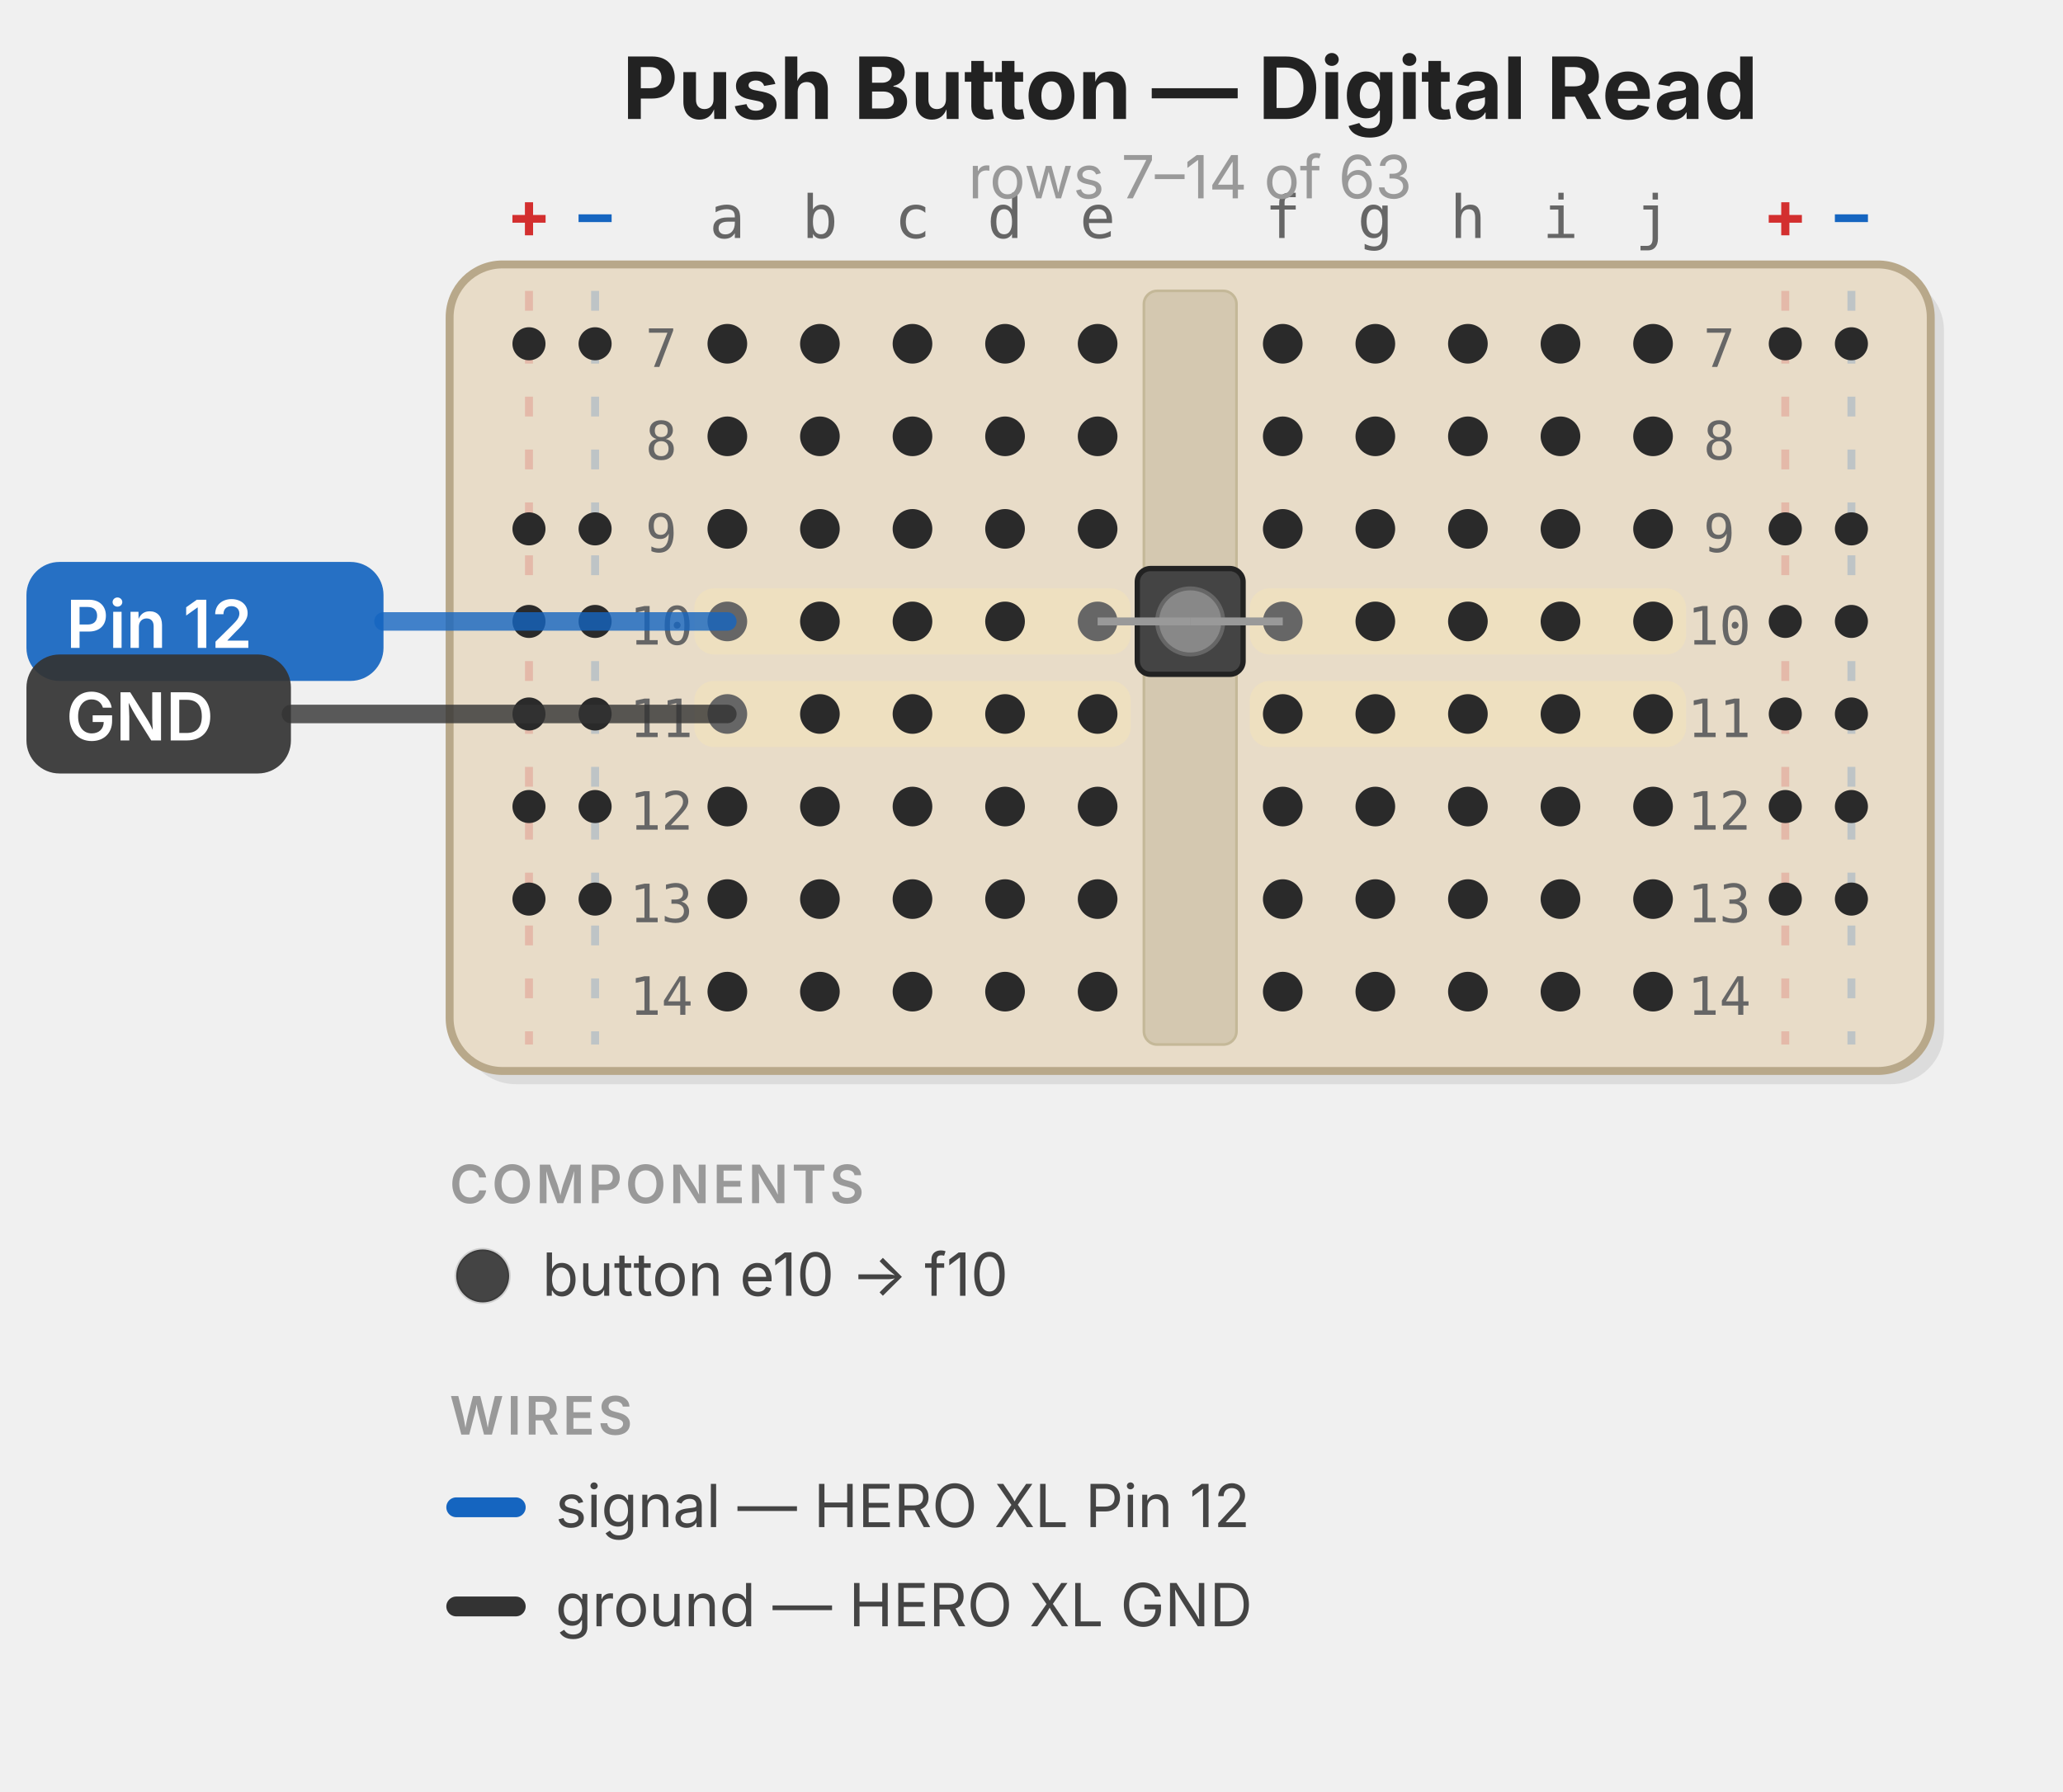
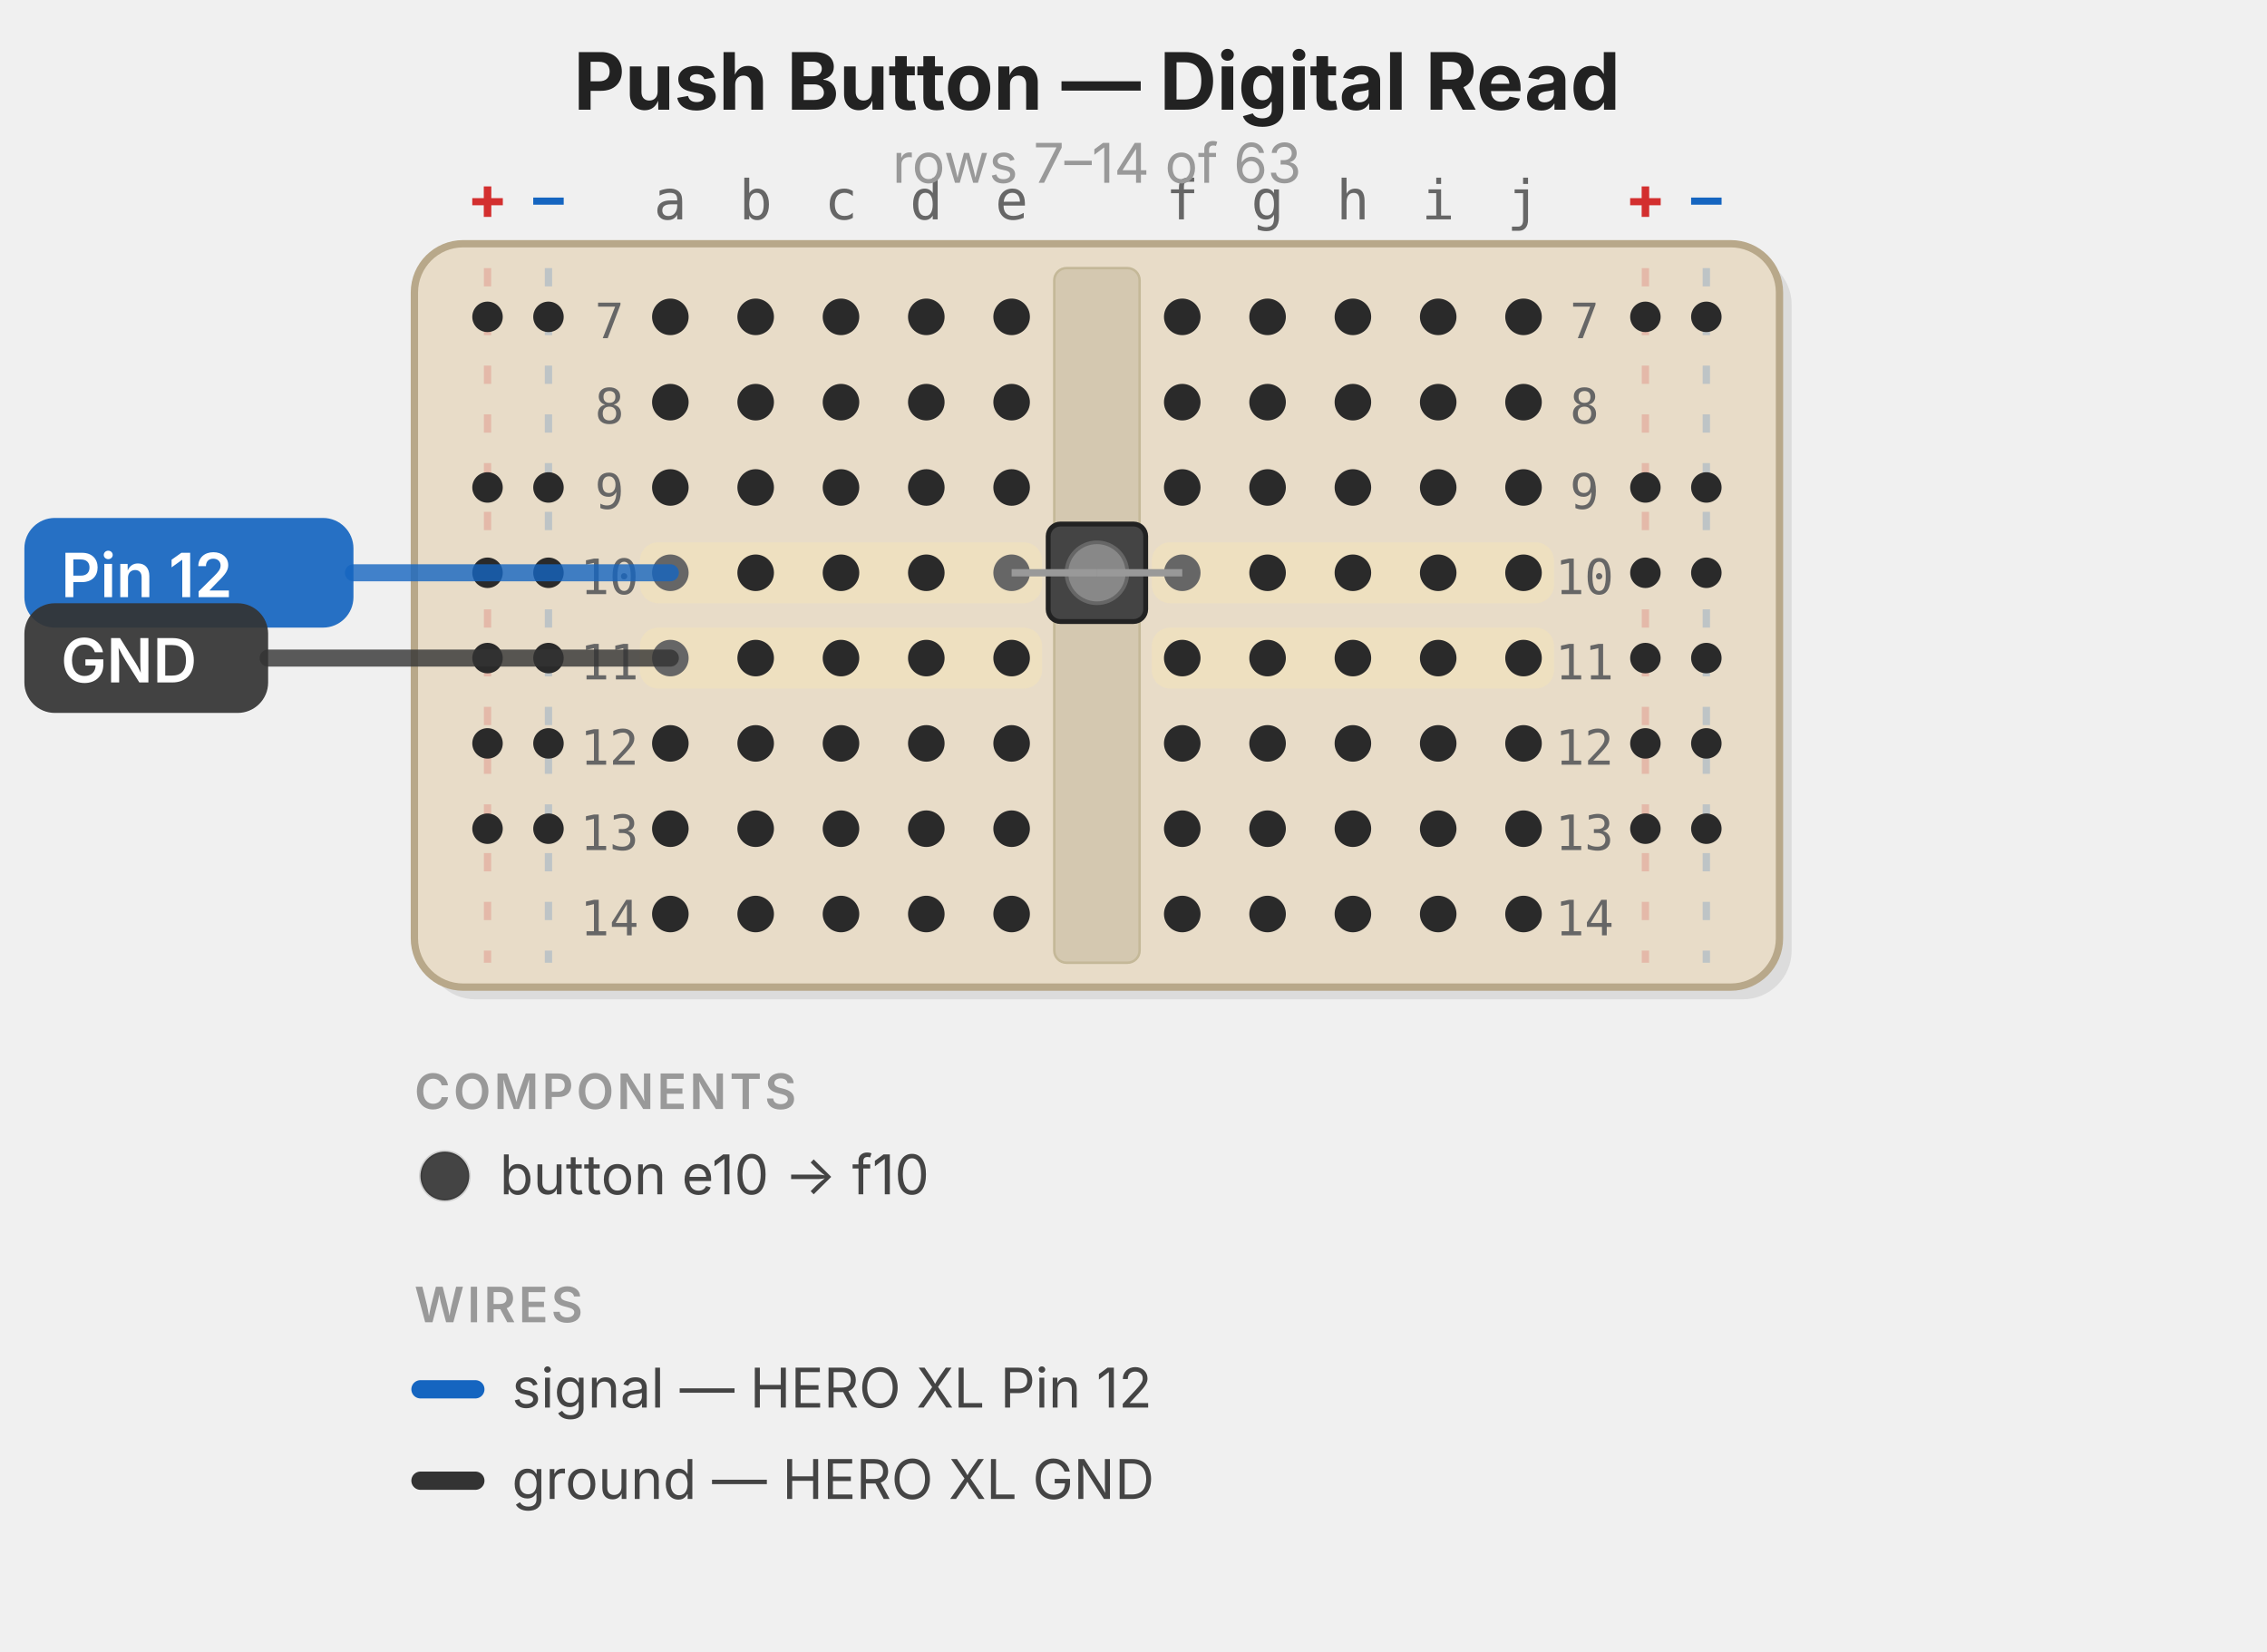
- <svg xmlns="http://www.w3.org/2000/svg" viewBox="0 0 312 271" width="312" height="271" style="background:#fff">
+ <svg xmlns="http://www.w3.org/2000/svg" viewBox="0 0 372 271" width="372" height="271" style="background:#fff">
  <rect x="70.0" y="42.0" width="224.0" height="122.0" rx="8" fill="#00000015" />
  <rect x="68.0" y="40.0" width="224.0" height="122.0" rx="8" fill="#e8dcc8" stroke="#b8a88a" stroke-width="1.2" />
  <rect x="173.0" y="44.0" width="14.0" height="114.0" rx="2" fill="#d4c8b0" stroke="#c4b898" stroke-width="0.4" />
  <line x1="80.0" y1="44.0" x2="80.0" y2="158.0" stroke="#d32f2f" stroke-width="1.2" opacity="0.2" stroke-dasharray="3,5" />
  <line x1="90.0" y1="44.0" x2="90.0" y2="158.0" stroke="#1565c0" stroke-width="1.2" opacity="0.2" stroke-dasharray="3,5" />
  <line x1="270.0" y1="44.0" x2="270.0" y2="158.0" stroke="#d32f2f" stroke-width="1.2" opacity="0.2" stroke-dasharray="3,5" />
  <line x1="280.0" y1="44.0" x2="280.0" y2="158.0" stroke="#1565c0" stroke-width="1.2" opacity="0.2" stroke-dasharray="3,5" />
  <rect x="105.0" y="89.0" width="66.0" height="10.0" rx="3" fill="#ffeaa7" opacity="0.25" />
  <rect x="189.0" y="89.0" width="66.0" height="10.0" rx="3" fill="#ffeaa7" opacity="0.25" />
  <rect x="105.0" y="103.0" width="66.0" height="10.0" rx="3" fill="#ffeaa7" opacity="0.25" />
  <rect x="189.0" y="103.0" width="66.0" height="10.0" rx="3" fill="#ffeaa7" opacity="0.25" />
  <circle cx="110.0" cy="52.0" r="3.0" fill="#2a2a2a" />
  <circle cx="110.0" cy="66.0" r="3.0" fill="#2a2a2a" />
  <circle cx="110.0" cy="80.0" r="3.0" fill="#2a2a2a" />
  <circle cx="110.0" cy="94.0" r="3.0" fill="#666" />
  <circle cx="110.0" cy="108.0" r="3.0" fill="#666" />
  <circle cx="110.0" cy="122.0" r="3.0" fill="#2a2a2a" />
  <circle cx="110.0" cy="136.0" r="3.0" fill="#2a2a2a" />
  <circle cx="110.0" cy="150.0" r="3.0" fill="#2a2a2a" />
  <circle cx="124.0" cy="52.0" r="3.0" fill="#2a2a2a" />
  <circle cx="124.0" cy="66.0" r="3.0" fill="#2a2a2a" />
  <circle cx="124.0" cy="80.0" r="3.0" fill="#2a2a2a" />
  <circle cx="124.0" cy="94.0" r="3.0" fill="#2a2a2a" />
  <circle cx="124.0" cy="108.0" r="3.0" fill="#2a2a2a" />
  <circle cx="124.0" cy="122.0" r="3.0" fill="#2a2a2a" />
  <circle cx="124.0" cy="136.0" r="3.0" fill="#2a2a2a" />
  <circle cx="124.0" cy="150.0" r="3.0" fill="#2a2a2a" />
  <circle cx="138.0" cy="52.0" r="3.0" fill="#2a2a2a" />
  <circle cx="138.0" cy="66.0" r="3.0" fill="#2a2a2a" />
  <circle cx="138.0" cy="80.0" r="3.0" fill="#2a2a2a" />
  <circle cx="138.0" cy="94.0" r="3.0" fill="#2a2a2a" />
  <circle cx="138.0" cy="108.0" r="3.0" fill="#2a2a2a" />
  <circle cx="138.0" cy="122.0" r="3.0" fill="#2a2a2a" />
  <circle cx="138.0" cy="136.0" r="3.0" fill="#2a2a2a" />
  <circle cx="138.0" cy="150.0" r="3.0" fill="#2a2a2a" />
  <circle cx="152.0" cy="52.0" r="3.0" fill="#2a2a2a" />
  <circle cx="152.0" cy="66.0" r="3.0" fill="#2a2a2a" />
  <circle cx="152.0" cy="80.0" r="3.0" fill="#2a2a2a" />
  <circle cx="152.0" cy="94.0" r="3.0" fill="#2a2a2a" />
  <circle cx="152.0" cy="108.0" r="3.0" fill="#2a2a2a" />
  <circle cx="152.0" cy="122.0" r="3.0" fill="#2a2a2a" />
  <circle cx="152.0" cy="136.0" r="3.0" fill="#2a2a2a" />
  <circle cx="152.0" cy="150.0" r="3.0" fill="#2a2a2a" />
  <circle cx="166.0" cy="52.0" r="3.0" fill="#2a2a2a" />
  <circle cx="166.0" cy="66.0" r="3.0" fill="#2a2a2a" />
  <circle cx="166.0" cy="80.0" r="3.0" fill="#2a2a2a" />
  <circle cx="166.0" cy="94.0" r="3.0" fill="#666" />
  <circle cx="166.0" cy="108.0" r="3.0" fill="#2a2a2a" />
  <circle cx="166.0" cy="122.0" r="3.0" fill="#2a2a2a" />
  <circle cx="166.0" cy="136.0" r="3.0" fill="#2a2a2a" />
  <circle cx="166.0" cy="150.0" r="3.0" fill="#2a2a2a" />
  <circle cx="194.0" cy="52.0" r="3.0" fill="#2a2a2a" />
  <circle cx="194.0" cy="66.0" r="3.0" fill="#2a2a2a" />
  <circle cx="194.0" cy="80.0" r="3.0" fill="#2a2a2a" />
  <circle cx="194.0" cy="94.0" r="3.0" fill="#666" />
  <circle cx="194.0" cy="108.0" r="3.0" fill="#2a2a2a" />
  <circle cx="194.0" cy="122.0" r="3.0" fill="#2a2a2a" />
  <circle cx="194.0" cy="136.0" r="3.0" fill="#2a2a2a" />
  <circle cx="194.0" cy="150.0" r="3.0" fill="#2a2a2a" />
  <circle cx="208.0" cy="52.0" r="3.0" fill="#2a2a2a" />
  <circle cx="208.0" cy="66.0" r="3.0" fill="#2a2a2a" />
  <circle cx="208.0" cy="80.0" r="3.0" fill="#2a2a2a" />
  <circle cx="208.0" cy="94.0" r="3.0" fill="#2a2a2a" />
  <circle cx="208.0" cy="108.0" r="3.0" fill="#2a2a2a" />
  <circle cx="208.0" cy="122.0" r="3.0" fill="#2a2a2a" />
  <circle cx="208.0" cy="136.0" r="3.0" fill="#2a2a2a" />
  <circle cx="208.0" cy="150.0" r="3.0" fill="#2a2a2a" />
  <circle cx="222.0" cy="52.0" r="3.0" fill="#2a2a2a" />
  <circle cx="222.0" cy="66.0" r="3.0" fill="#2a2a2a" />
  <circle cx="222.0" cy="80.0" r="3.0" fill="#2a2a2a" />
  <circle cx="222.0" cy="94.0" r="3.0" fill="#2a2a2a" />
  <circle cx="222.0" cy="108.0" r="3.0" fill="#2a2a2a" />
  <circle cx="222.0" cy="122.0" r="3.0" fill="#2a2a2a" />
  <circle cx="222.0" cy="136.0" r="3.0" fill="#2a2a2a" />
  <circle cx="222.0" cy="150.0" r="3.0" fill="#2a2a2a" />
  <circle cx="236.0" cy="52.0" r="3.0" fill="#2a2a2a" />
  <circle cx="236.0" cy="66.0" r="3.0" fill="#2a2a2a" />
  <circle cx="236.0" cy="80.0" r="3.0" fill="#2a2a2a" />
  <circle cx="236.0" cy="94.0" r="3.0" fill="#2a2a2a" />
  <circle cx="236.0" cy="108.0" r="3.0" fill="#2a2a2a" />
  <circle cx="236.0" cy="122.0" r="3.0" fill="#2a2a2a" />
  <circle cx="236.0" cy="136.0" r="3.0" fill="#2a2a2a" />
  <circle cx="236.0" cy="150.0" r="3.0" fill="#2a2a2a" />
  <circle cx="250.0" cy="52.0" r="3.0" fill="#2a2a2a" />
  <circle cx="250.0" cy="66.0" r="3.0" fill="#2a2a2a" />
  <circle cx="250.0" cy="80.0" r="3.0" fill="#2a2a2a" />
  <circle cx="250.0" cy="94.0" r="3.0" fill="#2a2a2a" />
  <circle cx="250.0" cy="108.0" r="3.0" fill="#2a2a2a" />
  <circle cx="250.0" cy="122.0" r="3.0" fill="#2a2a2a" />
  <circle cx="250.0" cy="136.0" r="3.0" fill="#2a2a2a" />
  <circle cx="250.0" cy="150.0" r="3.0" fill="#2a2a2a" />
  <circle cx="80.0" cy="52.0" r="2.5" fill="#2a2a2a" />
  <circle cx="80.0" cy="80.0" r="2.5" fill="#2a2a2a" />
  <circle cx="80.0" cy="94.0" r="2.5" fill="#2a2a2a" />
  <circle cx="80.0" cy="108.0" r="2.5" fill="#2a2a2a" />
  <circle cx="80.0" cy="122.0" r="2.5" fill="#2a2a2a" />
  <circle cx="80.0" cy="136.0" r="2.5" fill="#2a2a2a" />
  <circle cx="90.0" cy="52.0" r="2.5" fill="#2a2a2a" />
  <circle cx="90.0" cy="80.0" r="2.5" fill="#2a2a2a" />
  <circle cx="90.0" cy="94.0" r="2.5" fill="#2a2a2a" />
  <circle cx="90.0" cy="108.0" r="2.5" fill="#2a2a2a" />
  <circle cx="90.0" cy="122.0" r="2.5" fill="#2a2a2a" />
  <circle cx="90.0" cy="136.0" r="2.5" fill="#2a2a2a" />
  <circle cx="270.0" cy="52.0" r="2.5" fill="#2a2a2a" />
  <circle cx="270.0" cy="80.0" r="2.5" fill="#2a2a2a" />
  <circle cx="270.0" cy="94.0" r="2.5" fill="#2a2a2a" />
  <circle cx="270.0" cy="108.0" r="2.5" fill="#2a2a2a" />
  <circle cx="270.0" cy="122.0" r="2.5" fill="#2a2a2a" />
  <circle cx="270.0" cy="136.0" r="2.5" fill="#2a2a2a" />
  <circle cx="280.0" cy="52.0" r="2.5" fill="#2a2a2a" />
  <circle cx="280.0" cy="80.0" r="2.5" fill="#2a2a2a" />
  <circle cx="280.0" cy="94.0" r="2.5" fill="#2a2a2a" />
  <circle cx="280.0" cy="108.0" r="2.5" fill="#2a2a2a" />
  <circle cx="280.0" cy="122.0" r="2.5" fill="#2a2a2a" />
  <circle cx="280.0" cy="136.0" r="2.5" fill="#2a2a2a" />
  <text x="110.0" y="36.0" font-size="9" fill="#666" text-anchor="middle" font-family="'SF Mono', 'Cascadia Code', 'Fira Code', monospace">a</text>
  <text x="124.0" y="36.0" font-size="9" fill="#666" text-anchor="middle" font-family="'SF Mono', 'Cascadia Code', 'Fira Code', monospace">b</text>
  <text x="138.0" y="36.0" font-size="9" fill="#666" text-anchor="middle" font-family="'SF Mono', 'Cascadia Code', 'Fira Code', monospace">c</text>
  <text x="152.0" y="36.0" font-size="9" fill="#666" text-anchor="middle" font-family="'SF Mono', 'Cascadia Code', 'Fira Code', monospace">d</text>
  <text x="166.0" y="36.0" font-size="9" fill="#666" text-anchor="middle" font-family="'SF Mono', 'Cascadia Code', 'Fira Code', monospace">e</text>
  <text x="194.0" y="36.0" font-size="9" fill="#666" text-anchor="middle" font-family="'SF Mono', 'Cascadia Code', 'Fira Code', monospace">f</text>
  <text x="208.0" y="36.0" font-size="9" fill="#666" text-anchor="middle" font-family="'SF Mono', 'Cascadia Code', 'Fira Code', monospace">g</text>
  <text x="222.0" y="36.0" font-size="9" fill="#666" text-anchor="middle" font-family="'SF Mono', 'Cascadia Code', 'Fira Code', monospace">h</text>
  <text x="236.0" y="36.0" font-size="9" fill="#666" text-anchor="middle" font-family="'SF Mono', 'Cascadia Code', 'Fira Code', monospace">i</text>
  <text x="250.0" y="36.0" font-size="9" fill="#666" text-anchor="middle" font-family="'SF Mono', 'Cascadia Code', 'Fira Code', monospace">j</text>
  <text x="80.0" y="36.0" font-size="10" fill="#d32f2f" font-weight="bold" text-anchor="middle" font-family="system-ui, -apple-system, 'Segoe UI', sans-serif">+</text>
  <text x="90.0" y="36.0" font-size="10" fill="#1565c0" font-weight="bold" text-anchor="middle" font-family="system-ui, -apple-system, 'Segoe UI', sans-serif">–</text>
  <text x="270.0" y="36.0" font-size="10" fill="#d32f2f" font-weight="bold" text-anchor="middle" font-family="system-ui, -apple-system, 'Segoe UI', sans-serif">+</text>
  <text x="280.0" y="36.0" font-size="10" fill="#1565c0" font-weight="bold" text-anchor="middle" font-family="system-ui, -apple-system, 'Segoe UI', sans-serif">–</text>
  <text x="100.0" y="55.5" font-size="8" fill="#666" text-anchor="middle" font-family="'SF Mono', 'Cascadia Code', 'Fira Code', monospace">7</text>
  <text x="260.0" y="55.5" font-size="8" fill="#666" text-anchor="middle" font-family="'SF Mono', 'Cascadia Code', 'Fira Code', monospace">7</text>
  <text x="100.0" y="69.5" font-size="8" fill="#666" text-anchor="middle" font-family="'SF Mono', 'Cascadia Code', 'Fira Code', monospace">8</text>
  <text x="260.0" y="69.5" font-size="8" fill="#666" text-anchor="middle" font-family="'SF Mono', 'Cascadia Code', 'Fira Code', monospace">8</text>
  <text x="100.0" y="83.5" font-size="8" fill="#666" text-anchor="middle" font-family="'SF Mono', 'Cascadia Code', 'Fira Code', monospace">9</text>
  <text x="260.0" y="83.5" font-size="8" fill="#666" text-anchor="middle" font-family="'SF Mono', 'Cascadia Code', 'Fira Code', monospace">9</text>
  <text x="100.0" y="97.5" font-size="8" fill="#666" text-anchor="middle" font-family="'SF Mono', 'Cascadia Code', 'Fira Code', monospace">10</text>
  <text x="260.0" y="97.5" font-size="8" fill="#666" text-anchor="middle" font-family="'SF Mono', 'Cascadia Code', 'Fira Code', monospace">10</text>
  <text x="100.0" y="111.5" font-size="8" fill="#666" text-anchor="middle" font-family="'SF Mono', 'Cascadia Code', 'Fira Code', monospace">11</text>
  <text x="260.0" y="111.5" font-size="8" fill="#666" text-anchor="middle" font-family="'SF Mono', 'Cascadia Code', 'Fira Code', monospace">11</text>
  <text x="100.0" y="125.5" font-size="8" fill="#666" text-anchor="middle" font-family="'SF Mono', 'Cascadia Code', 'Fira Code', monospace">12</text>
  <text x="260.0" y="125.5" font-size="8" fill="#666" text-anchor="middle" font-family="'SF Mono', 'Cascadia Code', 'Fira Code', monospace">12</text>
  <text x="100.0" y="139.5" font-size="8" fill="#666" text-anchor="middle" font-family="'SF Mono', 'Cascadia Code', 'Fira Code', monospace">13</text>
  <text x="260.0" y="139.5" font-size="8" fill="#666" text-anchor="middle" font-family="'SF Mono', 'Cascadia Code', 'Fira Code', monospace">13</text>
  <text x="100.0" y="153.5" font-size="8" fill="#666" text-anchor="middle" font-family="'SF Mono', 'Cascadia Code', 'Fira Code', monospace">14</text>
  <text x="260.0" y="153.5" font-size="8" fill="#666" text-anchor="middle" font-family="'SF Mono', 'Cascadia Code', 'Fira Code', monospace">14</text>
  <rect x="172.0" y="86.0" width="16.0" height="16.0" rx="2" fill="#444" stroke="#222" stroke-width="0.8" />
  <circle cx="180.0" cy="94.0" r="5.0" fill="#888" stroke="#666" stroke-width="0.6" />
  <line x1="166.0" y1="94.0" x2="180.0" y2="94.0" stroke="#999" stroke-width="1.2" />
  <line x1="180.0" y1="94.0" x2="194.0" y2="94.0" stroke="#999" stroke-width="1.2" />
  <line x1="58.0" y1="94.0" x2="110.0" y2="94.0" stroke="#1565c0" stroke-width="2.8" stroke-linecap="round" opacity="0.8" />
  <rect x="4.0" y="85.0" width="54.0" height="18.0" rx="5" fill="#1565c0" opacity="0.92" />
  <text x="10.0" y="98.0" font-size="10" fill="white" font-weight="600" font-family="system-ui, -apple-system, 'Segoe UI', sans-serif">Pin 12</text>
  <line x1="44.0" y1="108.0" x2="110.0" y2="108.0" stroke="#333333" stroke-width="2.8" stroke-linecap="round" opacity="0.8" />
  <rect x="4.0" y="99.0" width="40.0" height="18.0" rx="5" fill="#333333" opacity="0.92" />
  <text x="10.0" y="112.0" font-size="10" fill="white" font-weight="600" font-family="system-ui, -apple-system, 'Segoe UI', sans-serif">GND</text>
  <text x="68.0" y="182.0" font-size="8" fill="#999" font-weight="600" letter-spacing="0.5" font-family="system-ui, -apple-system, 'Segoe UI', sans-serif">COMPONENTS</text>
  <circle cx="73.0" cy="193.0" r="4.0" fill="#444" stroke="#0002" stroke-width="0.5" />
  <text x="82.0" y="196.0" font-size="9" fill="#444" font-family="system-ui, -apple-system, 'Segoe UI', sans-serif">button  e10 → f10</text>
  <text x="68.0" y="217.0" font-size="8" fill="#999" font-weight="600" letter-spacing="0.5" font-family="system-ui, -apple-system, 'Segoe UI', sans-serif">WIRES</text>
  <line x1="69.0" y1="228.0" x2="78.0" y2="228.0" stroke="#1565c0" stroke-width="3" stroke-linecap="round" />
  <text x="84.0" y="231.0" font-size="9" fill="#444" font-family="system-ui, -apple-system, 'Segoe UI', sans-serif">signal — HERO XL Pin 12</text>
  <line x1="69.0" y1="243.0" x2="78.0" y2="243.0" stroke="#333333" stroke-width="3" stroke-linecap="round" />
  <text x="84.0" y="246.0" font-size="9" fill="#444" font-family="system-ui, -apple-system, 'Segoe UI', sans-serif">ground — HERO XL GND</text>
  <text x="180.0" y="18.0" font-size="13" fill="#222" font-weight="700" text-anchor="middle" font-family="system-ui, -apple-system, 'Segoe UI', sans-serif">Push Button — Digital Read</text>
  <text x="180.0" y="30.0" font-size="9" fill="#999" text-anchor="middle" font-family="system-ui, -apple-system, 'Segoe UI', sans-serif">rows 7–14 of 63</text>
</svg>
